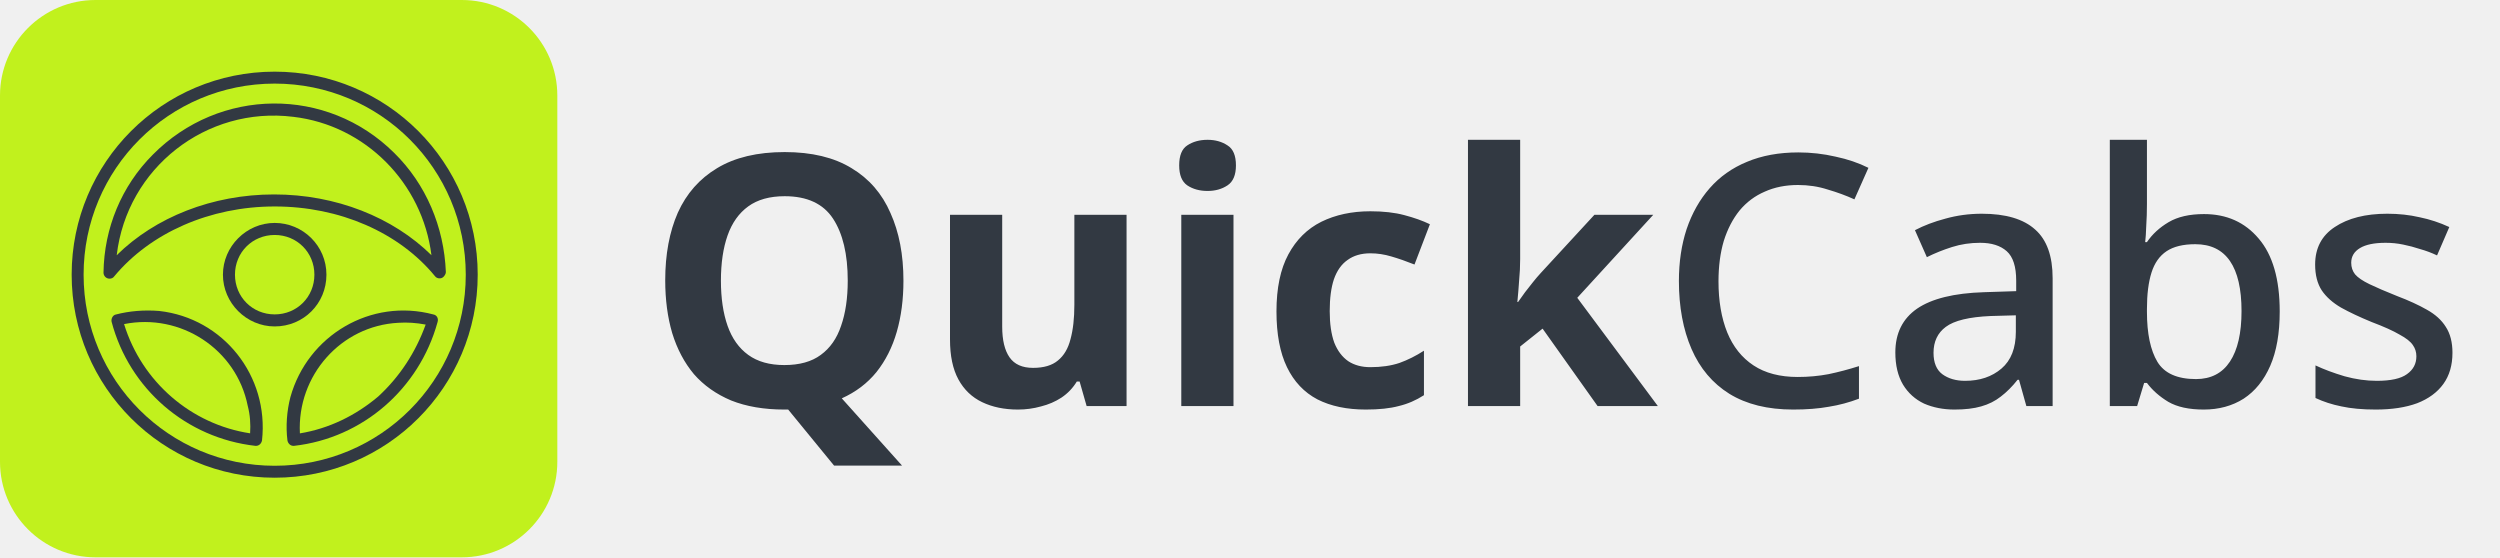
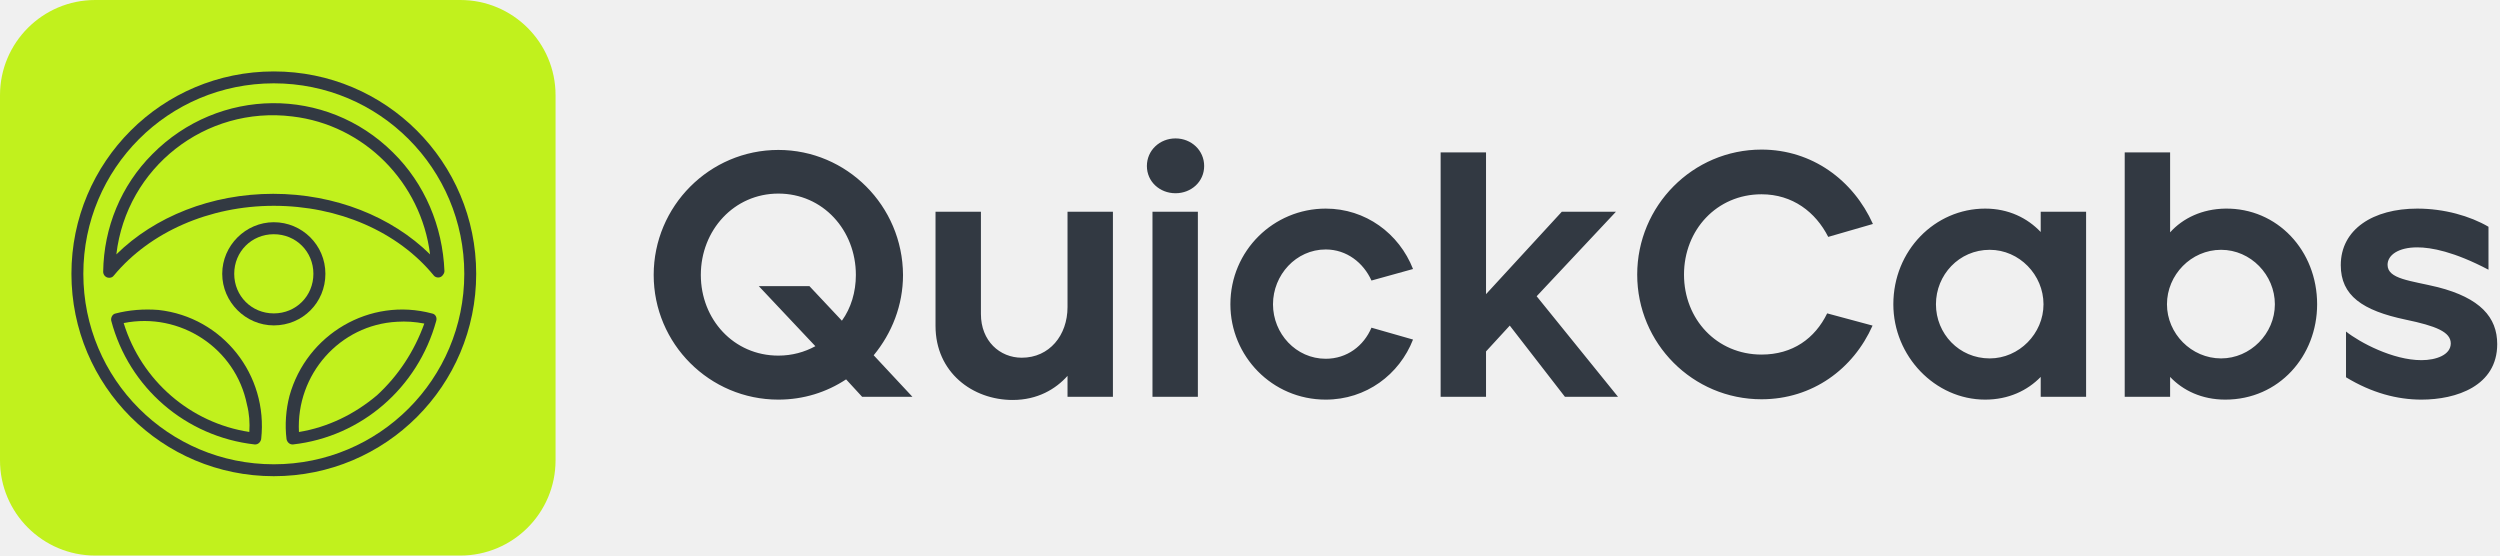
- <svg xmlns="http://www.w3.org/2000/svg" width="314" height="70" viewBox="0 0 314 70" fill="none">
-   <path d="M113.472 35.248C113.472 37.595 113.193 39.736 112.636 41.672C112.079 43.608 111.228 45.295 110.084 46.732C108.94 48.14 107.488 49.24 105.728 50.032L113.296 58.48H104.76L98.996 51.44C98.908 51.44 98.82 51.44 98.732 51.44C98.673 51.44 98.6 51.44 98.512 51.44C95.96 51.44 93.731 51.059 91.824 50.296C89.947 49.504 88.392 48.404 87.16 46.996C85.957 45.559 85.048 43.843 84.432 41.848C83.845 39.853 83.552 37.639 83.552 35.204C83.552 31.948 84.08 29.117 85.136 26.712C86.221 24.307 87.864 22.444 90.064 21.124C92.293 19.775 95.124 19.1 98.556 19.1C101.959 19.1 104.76 19.775 106.96 21.124C109.16 22.444 110.788 24.321 111.844 26.756C112.929 29.161 113.472 31.992 113.472 35.248ZM90.548 35.248C90.548 37.448 90.827 39.34 91.384 40.924C91.941 42.508 92.807 43.725 93.98 44.576C95.153 45.427 96.664 45.852 98.512 45.852C100.419 45.852 101.944 45.427 103.088 44.576C104.261 43.725 105.112 42.508 105.64 40.924C106.197 39.34 106.476 37.448 106.476 35.248C106.476 31.933 105.86 29.337 104.628 27.46C103.396 25.583 101.372 24.644 98.556 24.644C96.679 24.644 95.153 25.069 93.98 25.92C92.807 26.771 91.941 27.988 91.384 29.572C90.827 31.156 90.548 33.048 90.548 35.248ZM141.496 26.976V51H136.48L135.6 47.92H135.248C134.749 48.741 134.104 49.416 133.312 49.944C132.549 50.443 131.698 50.809 130.76 51.044C129.821 51.308 128.853 51.44 127.856 51.44C126.154 51.44 124.658 51.132 123.368 50.516C122.077 49.9 121.08 48.947 120.376 47.656C119.672 46.365 119.32 44.693 119.32 42.64V26.976H125.876V41.012C125.876 42.713 126.184 44.004 126.8 44.884C127.416 45.764 128.398 46.204 129.748 46.204C131.097 46.204 132.138 45.896 132.872 45.28C133.634 44.664 134.162 43.769 134.456 42.596C134.778 41.423 134.94 39.985 134.94 38.284V26.976H141.496ZM154.926 26.976V51H148.37V26.976H154.926ZM151.67 17.56C152.638 17.56 153.474 17.795 154.178 18.264C154.882 18.704 155.234 19.54 155.234 20.772C155.234 21.975 154.882 22.811 154.178 23.28C153.474 23.749 152.638 23.984 151.67 23.984C150.672 23.984 149.822 23.749 149.118 23.28C148.443 22.811 148.106 21.975 148.106 20.772C148.106 19.54 148.443 18.704 149.118 18.264C149.822 17.795 150.672 17.56 151.67 17.56ZM171.544 51.44C169.168 51.44 167.144 51.015 165.472 50.164C163.8 49.284 162.524 47.935 161.644 46.116C160.764 44.297 160.324 41.965 160.324 39.12C160.324 36.187 160.822 33.796 161.82 31.948C162.817 30.1 164.196 28.736 165.956 27.856C167.745 26.976 169.798 26.536 172.116 26.536C173.758 26.536 175.181 26.697 176.384 27.02C177.616 27.343 178.686 27.724 179.596 28.164L177.66 33.224C176.633 32.813 175.665 32.476 174.756 32.212C173.876 31.948 172.996 31.816 172.116 31.816C170.972 31.816 170.018 32.095 169.256 32.652C168.493 33.18 167.921 33.987 167.54 35.072C167.188 36.128 167.012 37.463 167.012 39.076C167.012 40.66 167.202 41.98 167.584 43.036C167.994 44.063 168.581 44.84 169.344 45.368C170.106 45.867 171.03 46.116 172.116 46.116C173.494 46.116 174.712 45.94 175.768 45.588C176.824 45.207 177.85 44.693 178.848 44.048V49.636C177.85 50.281 176.794 50.736 175.68 51C174.594 51.293 173.216 51.44 171.544 51.44ZM190.933 32.52C190.933 33.429 190.889 34.339 190.801 35.248C190.743 36.128 190.669 37.023 190.581 37.932H190.669C190.963 37.521 191.256 37.111 191.549 36.7C191.872 36.289 192.195 35.879 192.517 35.468C192.84 35.057 193.177 34.661 193.529 34.28L200.261 26.976H207.653L198.105 37.404L208.225 51H200.657L193.749 41.276L190.933 43.52V51H184.377V17.56H190.933V32.52ZM225.83 23.236C224.276 23.236 222.882 23.515 221.65 24.072C220.418 24.6 219.362 25.392 218.482 26.448C217.632 27.504 216.972 28.78 216.502 30.276C216.062 31.772 215.842 33.459 215.842 35.336C215.842 37.8 216.209 39.941 216.942 41.76C217.676 43.549 218.776 44.928 220.242 45.896C221.709 46.864 223.557 47.348 225.786 47.348C227.136 47.348 228.426 47.231 229.658 46.996C230.92 46.732 232.196 46.395 233.486 45.984V50.076C232.254 50.545 230.993 50.883 229.702 51.088C228.412 51.323 226.916 51.44 225.214 51.44C222.017 51.44 219.348 50.78 217.206 49.46C215.094 48.14 213.51 46.263 212.454 43.828C211.398 41.393 210.87 38.548 210.87 35.292C210.87 32.916 211.193 30.745 211.838 28.78C212.513 26.785 213.481 25.069 214.742 23.632C216.004 22.195 217.558 21.095 219.406 20.332C221.284 19.54 223.44 19.144 225.874 19.144C227.458 19.144 229.013 19.32 230.538 19.672C232.064 19.995 233.442 20.464 234.674 21.08L232.914 25.04C231.888 24.571 230.773 24.16 229.57 23.808C228.397 23.427 227.15 23.236 225.83 23.236ZM248.922 26.844C251.914 26.844 254.144 27.504 255.61 28.824C257.077 30.115 257.81 32.153 257.81 34.94V51H254.51L253.586 47.7H253.41C252.736 48.551 252.032 49.255 251.298 49.812C250.594 50.369 249.773 50.78 248.834 51.044C247.925 51.308 246.81 51.44 245.49 51.44C244.082 51.44 242.806 51.191 241.662 50.692C240.548 50.164 239.668 49.372 239.022 48.316C238.377 47.231 238.054 45.881 238.054 44.268C238.054 41.863 238.964 40.029 240.782 38.768C242.63 37.507 245.432 36.817 249.186 36.7L253.234 36.568V35.248C253.234 33.488 252.838 32.256 252.046 31.552C251.254 30.848 250.14 30.496 248.702 30.496C247.47 30.496 246.297 30.672 245.182 31.024C244.068 31.376 243.012 31.801 242.014 32.3L240.518 28.912C241.633 28.325 242.909 27.841 244.346 27.46C245.813 27.049 247.338 26.844 248.922 26.844ZM250.022 39.692C247.324 39.809 245.446 40.264 244.39 41.056C243.364 41.819 242.85 42.904 242.85 44.312C242.85 45.544 243.217 46.439 243.95 46.996C244.713 47.553 245.666 47.832 246.81 47.832C248.658 47.832 250.184 47.319 251.386 46.292C252.589 45.265 253.19 43.725 253.19 41.672V39.604L250.022 39.692ZM269.656 25.612C269.656 26.58 269.627 27.504 269.568 28.384C269.539 29.235 269.495 29.909 269.436 30.408H269.656C270.331 29.411 271.24 28.575 272.384 27.9C273.528 27.225 275.009 26.888 276.828 26.888C279.673 26.888 281.961 27.915 283.692 29.968C285.452 32.021 286.332 35.072 286.332 39.12C286.332 41.848 285.936 44.121 285.144 45.94C284.352 47.759 283.237 49.137 281.8 50.076C280.363 50.985 278.691 51.44 276.784 51.44C274.936 51.44 273.455 51.117 272.34 50.472C271.225 49.797 270.331 49.005 269.656 48.096H269.304L268.424 51H264.992V17.56H269.656V25.612ZM275.728 30.672C274.203 30.672 273 30.965 272.12 31.552C271.24 32.139 270.609 33.033 270.228 34.236C269.847 35.439 269.656 36.964 269.656 38.812V39.164C269.656 41.892 270.096 43.989 270.976 45.456C271.856 46.893 273.469 47.612 275.816 47.612C277.693 47.612 279.116 46.879 280.084 45.412C281.052 43.945 281.536 41.833 281.536 39.076C281.536 36.289 281.052 34.192 280.084 32.784C279.116 31.376 277.664 30.672 275.728 30.672ZM308.029 44.312C308.029 45.867 307.648 47.172 306.885 48.228C306.122 49.284 305.022 50.091 303.585 50.648C302.148 51.176 300.417 51.44 298.393 51.44C296.721 51.44 295.284 51.308 294.081 51.044C292.908 50.809 291.822 50.457 290.825 49.988V45.896C291.881 46.395 293.098 46.849 294.477 47.26C295.856 47.641 297.205 47.832 298.525 47.832C300.285 47.832 301.546 47.553 302.309 46.996C303.101 46.439 303.497 45.691 303.497 44.752C303.497 44.224 303.35 43.755 303.057 43.344C302.764 42.904 302.206 42.464 301.385 42.024C300.593 41.555 299.42 41.027 297.865 40.44C296.369 39.824 295.093 39.223 294.037 38.636C292.981 38.02 292.174 37.301 291.617 36.48C291.06 35.629 290.781 34.544 290.781 33.224C290.781 31.171 291.602 29.601 293.245 28.516C294.917 27.401 297.117 26.844 299.845 26.844C301.282 26.844 302.632 26.991 303.893 27.284C305.184 27.548 306.43 27.959 307.633 28.516L306.093 32.08C305.418 31.757 304.714 31.493 303.981 31.288C303.277 31.053 302.558 30.863 301.825 30.716C301.121 30.569 300.388 30.496 299.625 30.496C298.217 30.496 297.146 30.716 296.413 31.156C295.68 31.596 295.313 32.212 295.313 33.004C295.313 33.561 295.474 34.045 295.797 34.456C296.149 34.867 296.75 35.277 297.601 35.688C298.452 36.099 299.61 36.597 301.077 37.184C302.544 37.741 303.79 38.313 304.817 38.9C305.873 39.487 306.665 40.205 307.193 41.056C307.75 41.907 308.029 42.992 308.029 44.312Z" fill="#323942" />
+ <svg xmlns="http://www.w3.org/2000/svg" width="315" height="70" viewBox="0 0 315 70" fill="none">
+   <path d="M98.072 50.352C89.404 50.352 82.364 43.312 82.364 34.644C82.364 25.976 89.404 18.892 98.072 18.892C106.696 18.892 113.736 25.932 113.78 34.644C113.78 38.472 112.372 41.992 110.084 44.764L114.968 50H108.632L106.608 47.8C104.144 49.428 101.24 50.352 98.072 50.352ZM98.072 44.808C99.788 44.808 101.372 44.368 102.736 43.62L95.608 36.052H101.988L106.08 40.408C107.224 38.824 107.84 36.8 107.84 34.644C107.84 29.012 103.704 24.392 98.072 24.392C92.484 24.392 88.304 29.012 88.304 34.644C88.304 40.232 92.44 44.808 98.072 44.808ZM127.6 50.396C122.54 50.396 117.876 46.92 117.876 41.068V26.68H123.596V39.572C123.596 42.96 125.972 45.072 128.744 45.072C132.22 45.072 134.508 42.256 134.508 38.692V26.68H140.228V50H134.508V47.36C133.012 49.032 130.724 50.396 127.6 50.396ZM148.116 24.348C146.136 24.348 144.508 22.896 144.508 20.916C144.508 18.936 146.136 17.44 148.116 17.44C150.096 17.44 151.724 18.936 151.724 20.916C151.724 22.896 150.096 24.348 148.116 24.348ZM150.932 50H145.212V26.68H150.932V50ZM167.041 50.352C160.265 50.352 155.029 44.852 155.029 38.34C155.029 31.564 160.485 26.284 167.041 26.284C172.057 26.284 176.281 29.408 178.041 33.896L172.805 35.348C171.793 33.104 169.681 31.432 167.041 31.432C163.301 31.432 160.397 34.644 160.397 38.34C160.397 42.036 163.301 45.204 167.041 45.204C169.725 45.204 171.837 43.576 172.805 41.288L178.041 42.784C176.325 47.184 172.145 50.352 167.041 50.352ZM187.239 50H181.519V19.2H187.239V37.064L196.787 26.68H203.607L193.619 37.328L203.871 50H197.183L190.231 41.024L187.239 44.28V50ZM221.952 50.308C213.284 50.308 206.288 43.268 206.288 34.6C206.288 25.932 213.284 18.848 221.952 18.848C228.332 18.848 233.524 22.72 235.988 28.22L230.356 29.848C228.772 26.724 225.868 24.48 221.952 24.48C216.32 24.48 212.184 28.968 212.184 34.6C212.184 40.232 216.32 44.676 221.952 44.676C225.868 44.676 228.684 42.652 230.224 39.484L235.944 41.024C233.524 46.48 228.376 50.308 221.952 50.308ZM250.133 50.352C243.797 50.352 238.561 44.852 238.561 38.34C238.561 31.564 243.797 26.284 250.133 26.284C253.081 26.284 255.457 27.472 257.129 29.232V26.68H262.849V50H257.129V47.492C255.457 49.208 253.081 50.352 250.133 50.352ZM250.705 45.16C254.401 45.16 257.481 42.036 257.481 38.34C257.481 34.644 254.445 31.476 250.705 31.476C246.833 31.476 243.929 34.644 243.929 38.34C243.929 42.036 246.833 45.16 250.705 45.16ZM280.386 50.352C277.438 50.352 275.062 49.208 273.434 47.492V50H267.714V19.2H273.434V29.276C275.062 27.472 277.482 26.328 280.386 26.284C286.942 26.196 291.958 31.564 291.958 38.34C291.958 44.852 287.162 50.352 280.386 50.352ZM279.858 45.16C283.554 45.16 286.634 42.036 286.634 38.34C286.634 34.644 283.598 31.476 279.858 31.476C276.074 31.476 273.038 34.644 273.038 38.34C273.038 42.036 276.118 45.16 279.858 45.16ZM305.101 50.352C302.065 50.352 298.853 49.516 295.597 47.536V41.772C297.313 43.136 301.493 45.38 305.101 45.38C306.949 45.38 308.797 44.72 308.797 43.268C308.797 41.816 306.905 41.068 303.121 40.276C297.665 39.132 294.937 37.24 294.937 33.412C294.937 28.88 299.029 26.284 304.573 26.284C307.961 26.284 311.217 27.208 313.549 28.572V33.984C309.193 31.696 306.333 31.168 304.573 31.168C302.197 31.168 300.833 32.136 300.833 33.368C300.833 35.172 303.737 35.348 307.169 36.184C312.493 37.548 314.649 39.968 314.649 43.356C314.649 48.636 309.501 50.352 305.101 50.352Z" fill="#323942" />
  <g clip-path="url(#clip0_49_12)">
    <rect width="70" height="70" rx="12" fill="#C1F11D" />
    <path d="M34.5 9C20.4 9 9 20.4 9 34.5C9 48.6 20.4 60 34.5 60C48.6 60 60 48.6 60 34.5C60 20.4 48.6 9 34.5 9ZM34.5 58.5C21.225 58.5 10.5 47.775 10.5 34.5C10.5 21.225 21.225 10.5 34.5 10.5C47.775 10.5 58.5 21.225 58.5 34.5C58.5 47.775 47.775 58.5 34.5 58.5Z" fill="#323942" />
    <path d="M41 34.5C41 30.872 38.052 28 34.5 28C30.948 28 28 30.948 28 34.5C28 38.052 30.948 41 34.5 41C38.128 41 41 38.128 41 34.5ZM34.5 39.488C31.703 39.488 29.512 37.297 29.512 34.5C29.512 31.703 31.703 29.512 34.5 29.512C37.297 29.512 39.488 31.703 39.488 34.5C39.488 37.297 37.297 39.488 34.5 39.488Z" fill="#323942" />
    <path d="M54.432 39.497C46.609 37.406 38.636 42.111 36.475 49.877C36.028 51.594 35.879 53.536 36.103 55.328C36.177 55.701 36.475 56 36.848 56H36.922C45.566 55.029 52.644 48.831 54.954 40.468C55.103 40.02 54.88 39.572 54.432 39.497ZM47.503 49.802C44.672 52.192 41.319 53.834 37.667 54.432C37.295 47.188 42.809 40.916 50.036 40.542C51.154 40.468 52.272 40.542 53.464 40.767C52.197 44.276 50.185 47.338 47.503 49.802Z" fill="#323942" />
    <path d="M14.537 39.506C14.164 39.581 13.94 40.031 14.014 40.406C16.255 48.878 23.424 55.025 32.087 56H32.161C32.535 56 32.833 55.7 32.908 55.325C33.804 47.228 28.054 39.956 19.989 39.056C18.122 38.906 16.255 39.056 14.537 39.506ZM31.414 54.426C24.021 53.301 17.823 47.978 15.583 40.706C22.677 39.281 29.697 43.855 31.116 50.977C31.414 52.101 31.489 53.301 31.414 54.426Z" fill="#323942" />
    <path d="M49.512 19.207C41.063 10.819 27.56 10.97 19.186 19.433C15.263 23.363 13.075 28.652 13 34.244C13 34.622 13.302 35 13.754 35C13.981 35 14.207 34.924 14.358 34.698C18.884 29.257 26.353 25.932 34.5 25.932C42.647 25.932 50.116 29.181 54.642 34.698C54.868 35 55.397 35.076 55.698 34.773C55.849 34.622 56 34.395 56 34.169C55.774 28.501 53.511 23.136 49.512 19.207ZM34.425 24.421C26.654 24.421 19.488 27.292 14.66 32.053C15.942 21.096 25.9 13.312 36.839 14.673C45.891 15.731 53.058 22.985 54.19 32.053C49.361 27.292 42.195 24.421 34.425 24.421Z" fill="#323942" />
  </g>
  <defs>
    <clipPath id="clip0_49_12">
      <rect width="70" height="70" fill="white" />
    </clipPath>
  </defs>
</svg>
